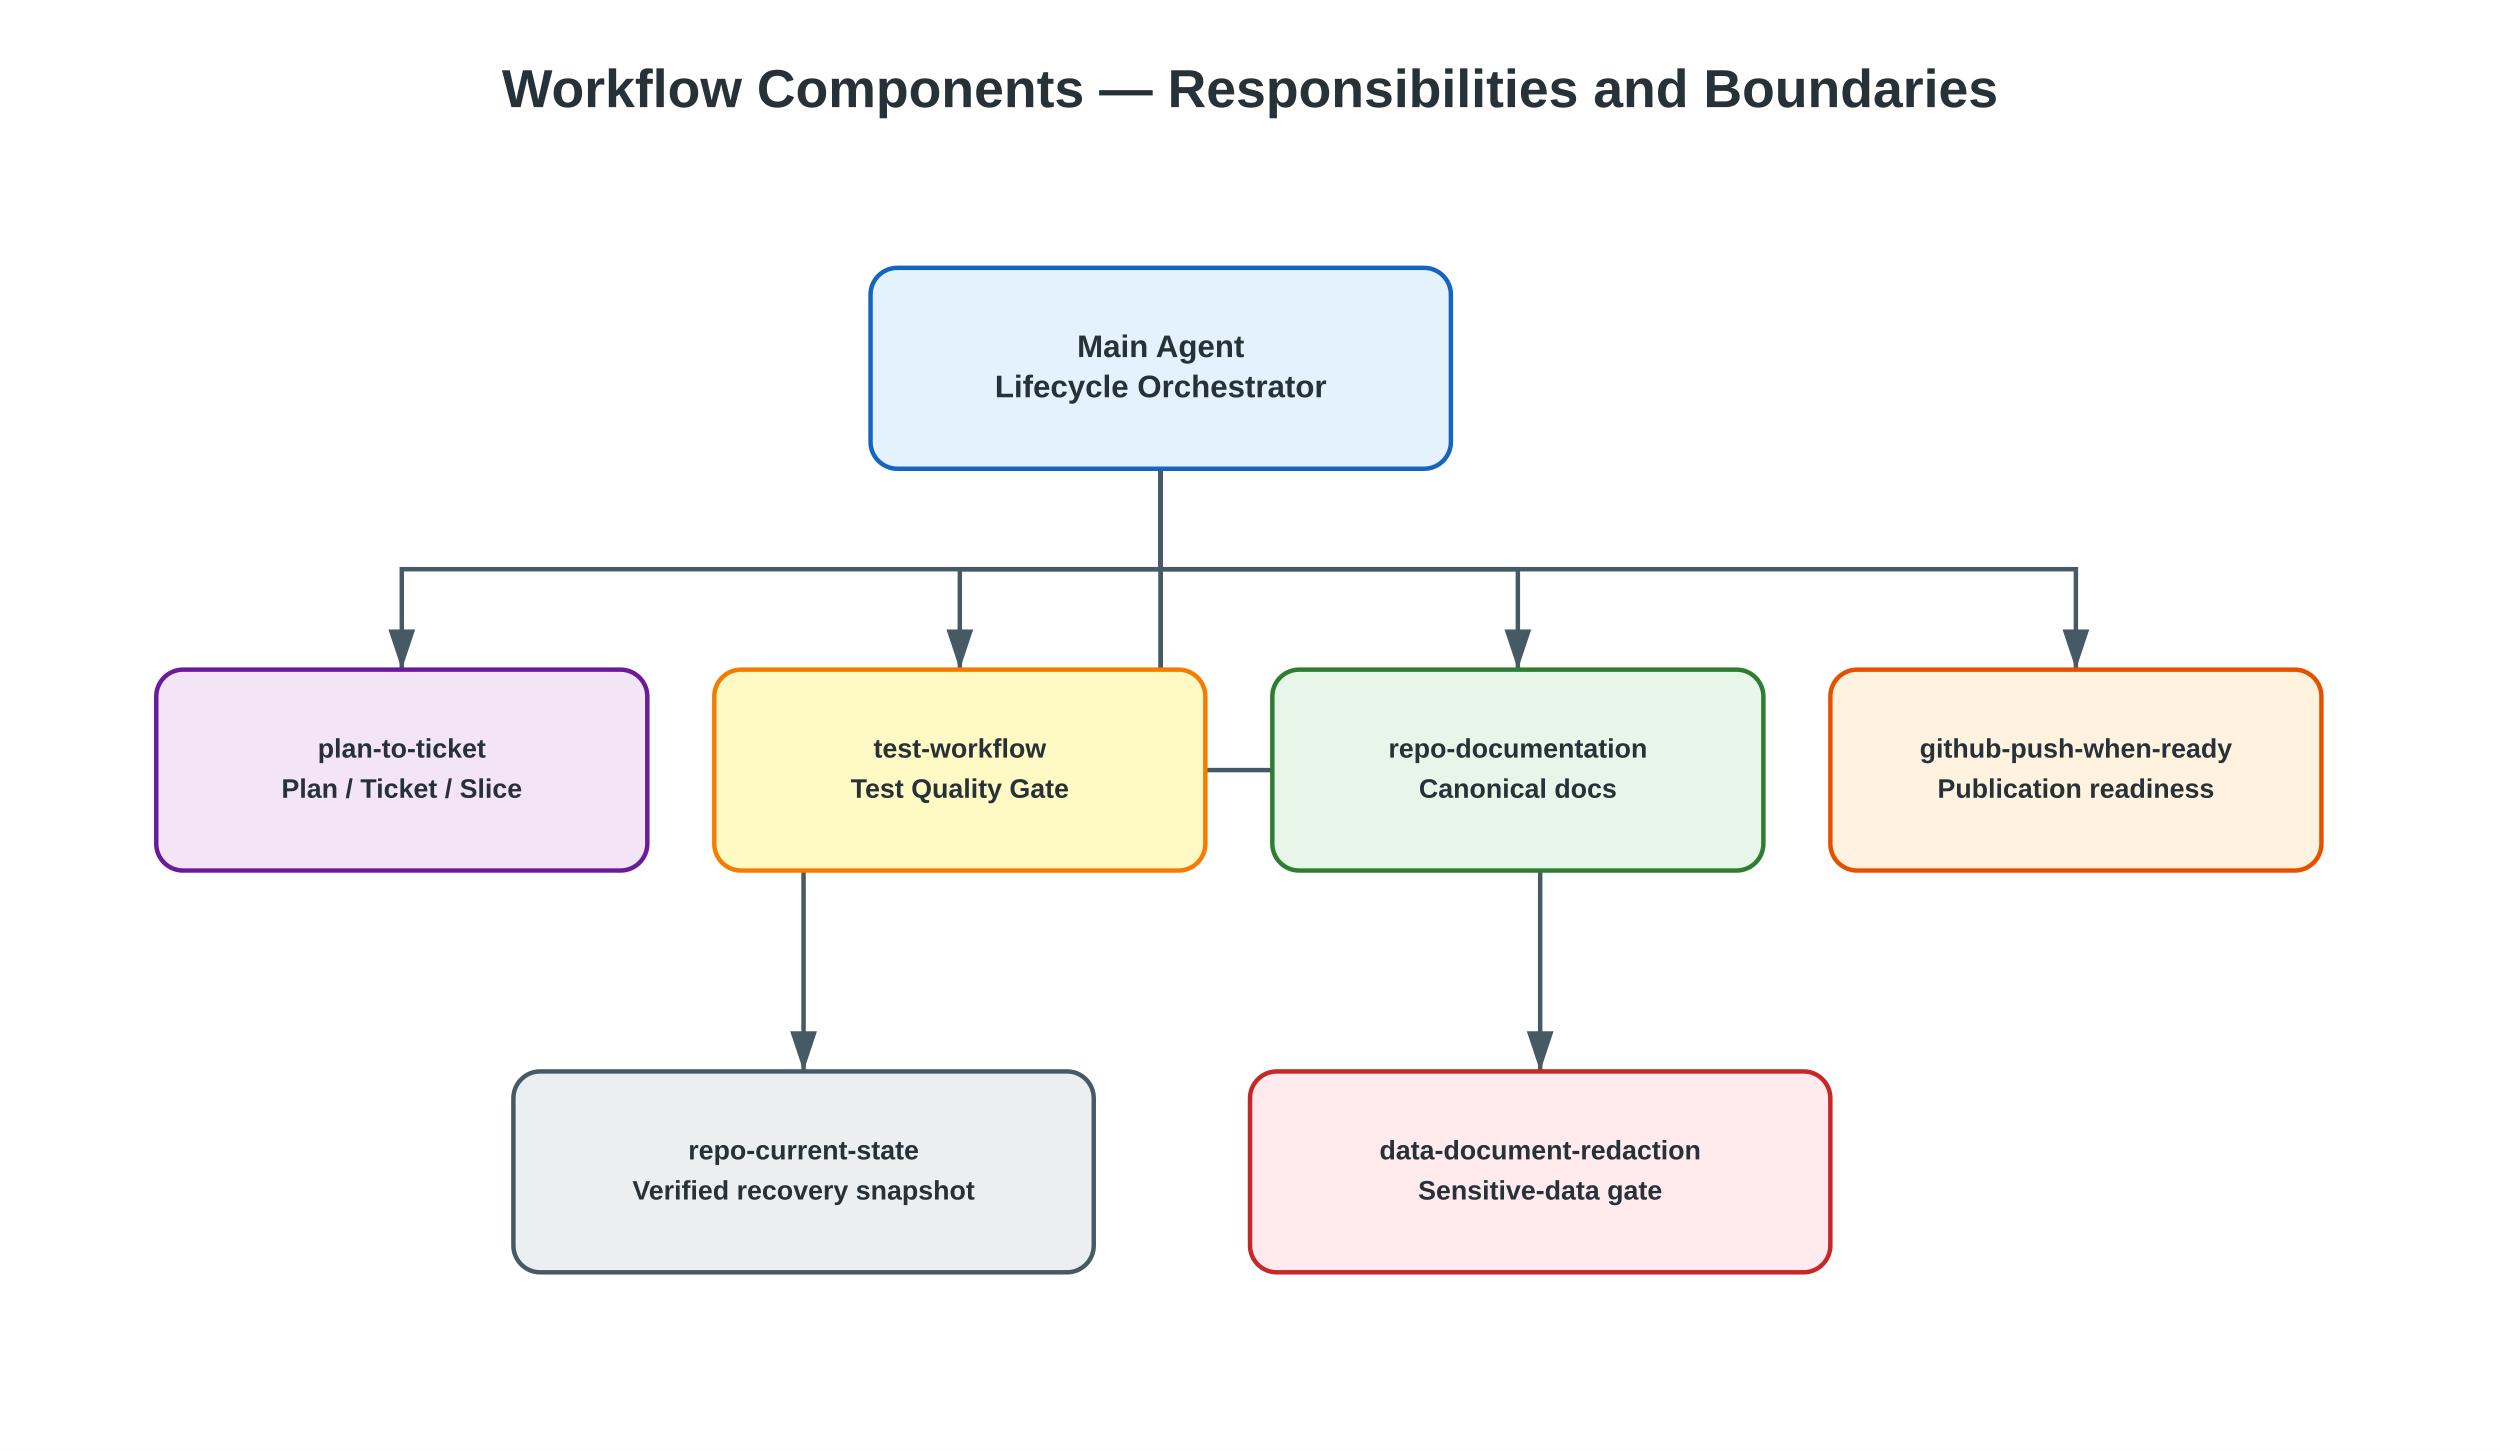
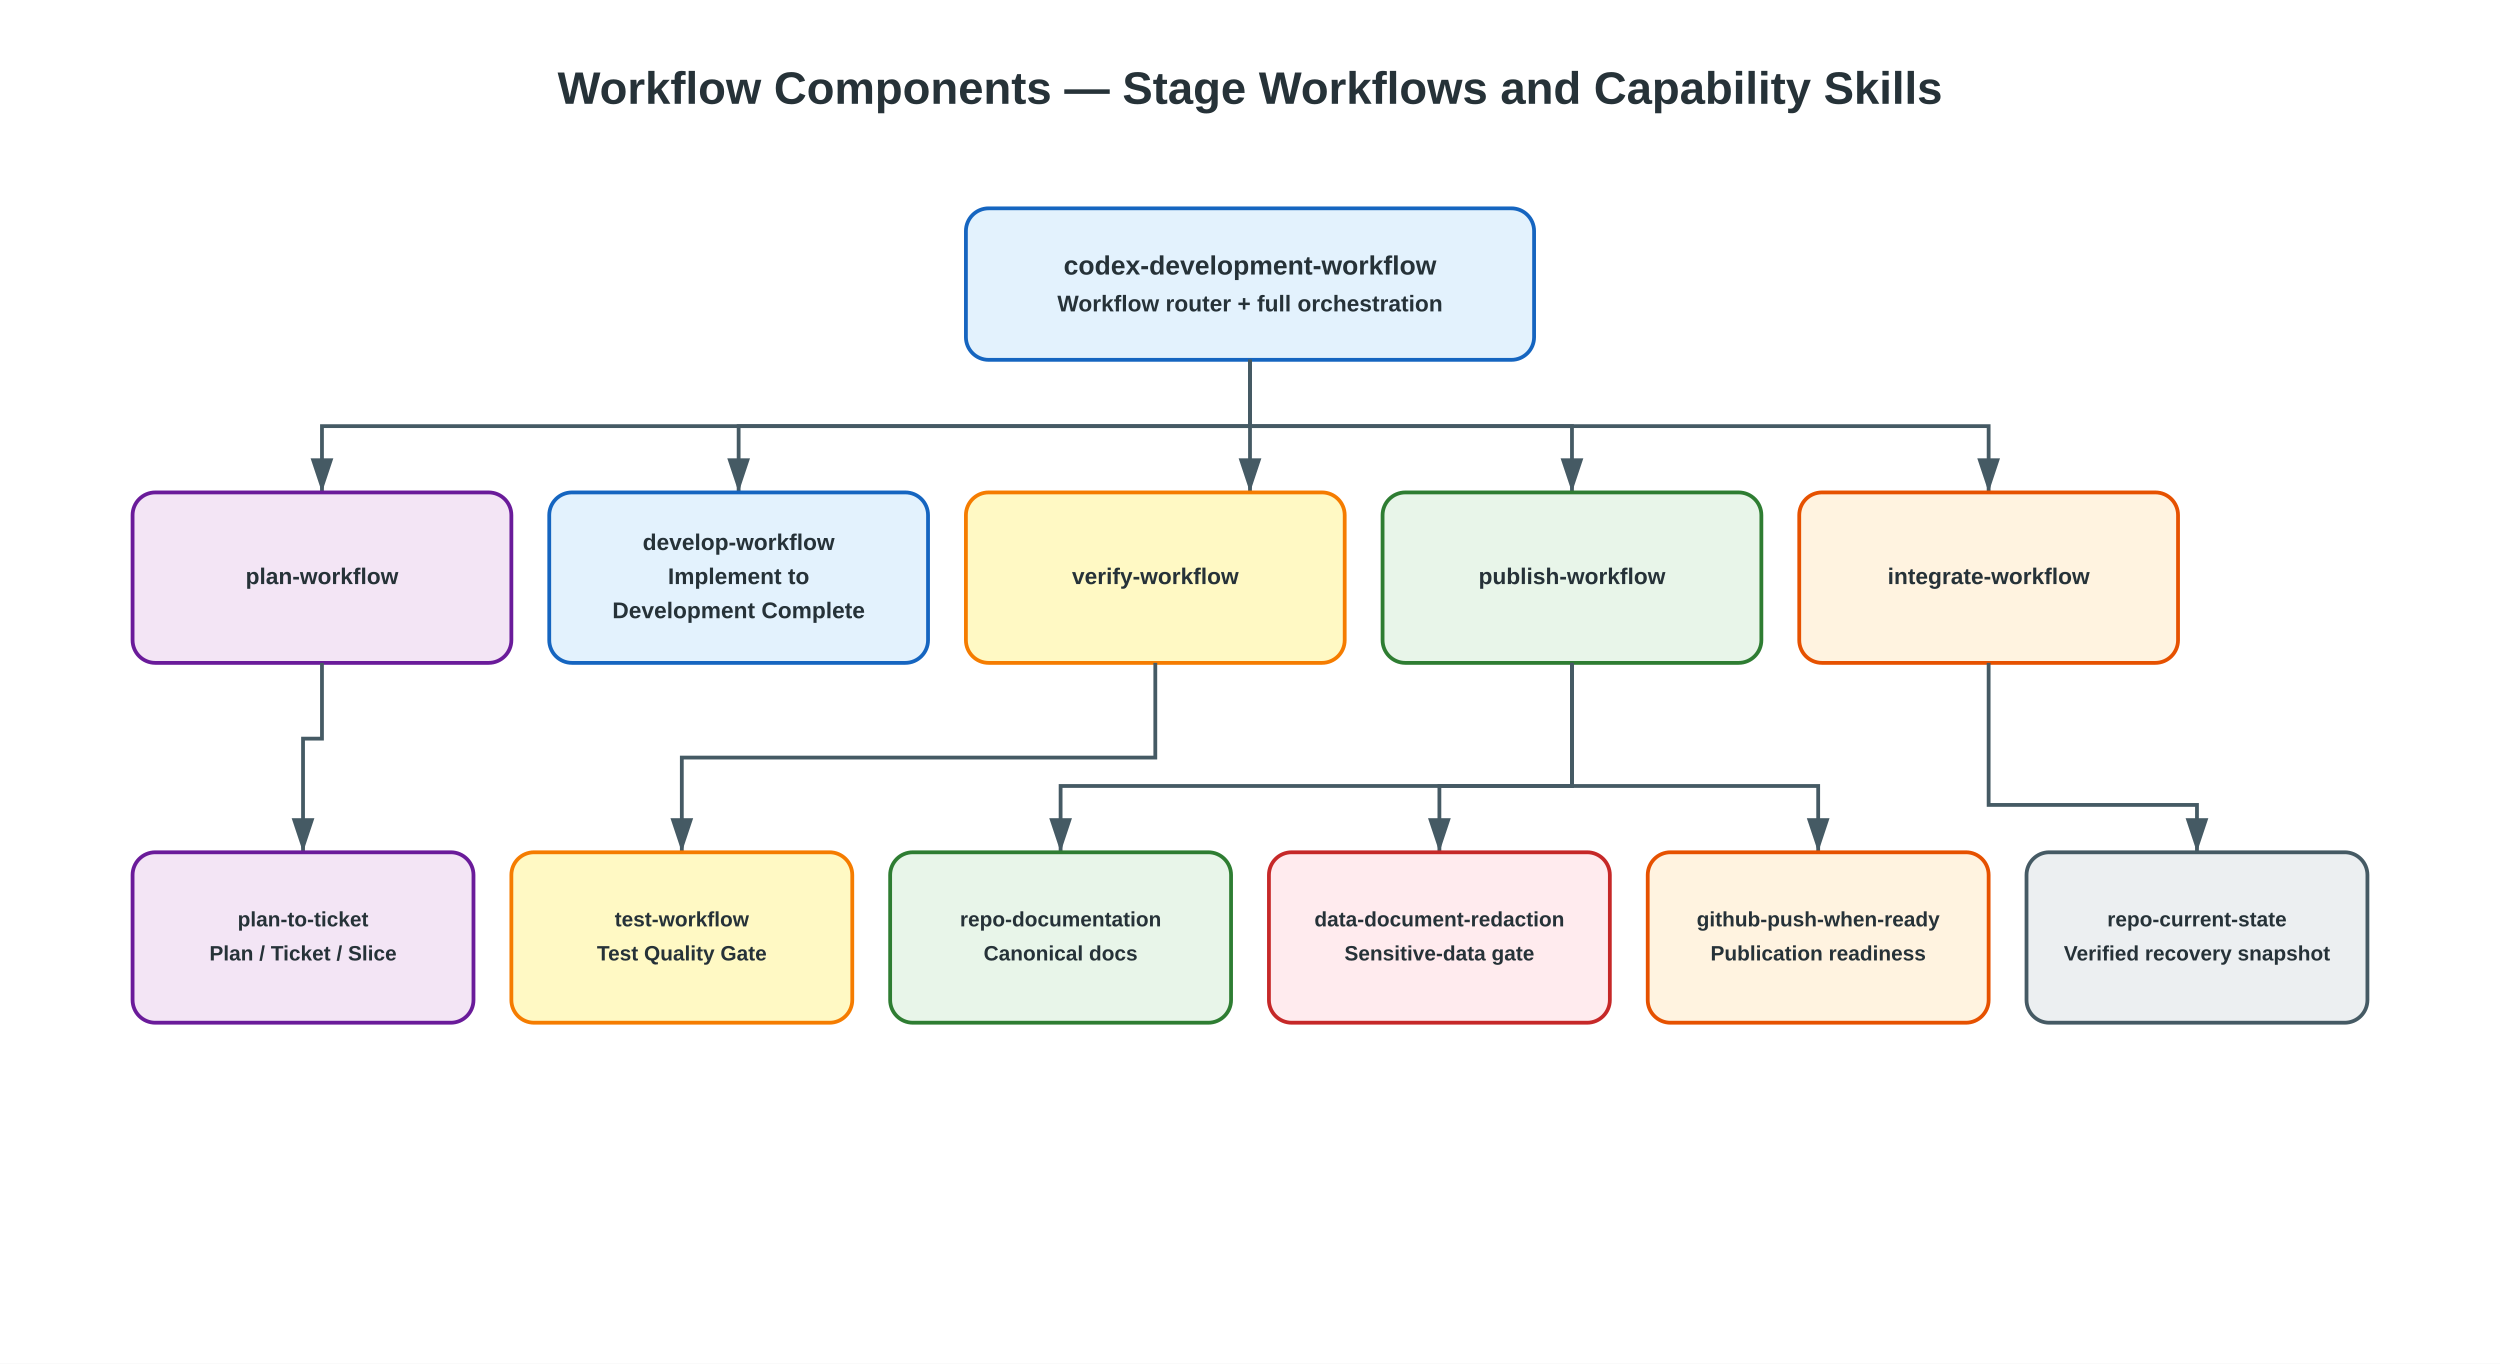
- <svg xmlns="http://www.w3.org/2000/svg" width="1120" height="650" viewBox="0 0 1120 650">
+ <svg xmlns="http://www.w3.org/2000/svg" width="1320" height="720" viewBox="0 0 1320 720">
  <defs>
    <marker id="arrow" markerWidth="10" markerHeight="10" refX="9" refY="3" orient="auto" markerUnits="strokeWidth">
      <path d="M0,0 L0,6 L9,3 z" fill="#455a64" />
    </marker>
  </defs>
  <rect width="100%" height="100%" fill="#fff" />
-   <text x="560" y="48" text-anchor="middle" font-family="Arial" font-size="24" font-weight="700" fill="#263238">Workflow Components — Responsibilities and Boundaries</text>
-   <path d="M520,210 V255 H180 V300" fill="none" stroke="#455a64" stroke-width="2" marker-end="url(#arrow)" />
-   <path d="M520,210 V255 H430 V300" fill="none" stroke="#455a64" stroke-width="2" marker-end="url(#arrow)" />
-   <path d="M520,210 V255 H680 V300" fill="none" stroke="#455a64" stroke-width="2" marker-end="url(#arrow)" />
-   <path d="M520,210 V255 H930 V300" fill="none" stroke="#455a64" stroke-width="2" marker-end="url(#arrow)" />
-   <path d="M520,210 V345 H360 V480" fill="none" stroke="#455a64" stroke-width="2" marker-end="url(#arrow)" />
-   <path d="M520,210 V345 H690 V480" fill="none" stroke="#455a64" stroke-width="2" marker-end="url(#arrow)" />
-   <rect x="390" y="120" width="260" height="90" rx="12" fill="#e3f2fd" stroke="#1565c0" stroke-width="2" />
-   <text x="520" y="156" text-anchor="middle" dominant-baseline="middle" font-family="Arial" font-size="14" font-weight="700" fill="#263238">Main Agent</text>
-   <text x="520" y="174" text-anchor="middle" dominant-baseline="middle" font-family="Arial" font-size="14" font-weight="700" fill="#263238">Lifecycle Orchestrator</text>
-   <rect x="70" y="300" width="220" height="90" rx="12" fill="#f3e5f5" stroke="#6a1b9a" stroke-width="2" />
-   <text x="180" y="336" text-anchor="middle" dominant-baseline="middle" font-family="Arial" font-size="12" font-weight="700" fill="#263238">plan-to-ticket</text>
-   <text x="180" y="354" text-anchor="middle" dominant-baseline="middle" font-family="Arial" font-size="12" font-weight="700" fill="#263238">Plan / Ticket / Slice</text>
-   <rect x="320" y="300" width="220" height="90" rx="12" fill="#fff9c4" stroke="#f57c00" stroke-width="2" />
-   <text x="430" y="336" text-anchor="middle" dominant-baseline="middle" font-family="Arial" font-size="12" font-weight="700" fill="#263238">test-workflow</text>
-   <text x="430" y="354" text-anchor="middle" dominant-baseline="middle" font-family="Arial" font-size="12" font-weight="700" fill="#263238">Test Quality Gate</text>
-   <rect x="570" y="300" width="220" height="90" rx="12" fill="#e8f5e9" stroke="#2e7d32" stroke-width="2" />
-   <text x="680" y="336" text-anchor="middle" dominant-baseline="middle" font-family="Arial" font-size="12" font-weight="700" fill="#263238">repo-documentation</text>
-   <text x="680" y="354" text-anchor="middle" dominant-baseline="middle" font-family="Arial" font-size="12" font-weight="700" fill="#263238">Canonical docs</text>
-   <rect x="820" y="300" width="220" height="90" rx="12" fill="#fff3e0" stroke="#e65100" stroke-width="2" />
-   <text x="930" y="336" text-anchor="middle" dominant-baseline="middle" font-family="Arial" font-size="12" font-weight="700" fill="#263238">github-push-when-ready</text>
-   <text x="930" y="354" text-anchor="middle" dominant-baseline="middle" font-family="Arial" font-size="12" font-weight="700" fill="#263238">Publication readiness</text>
-   <rect x="230" y="480" width="260" height="90" rx="12" fill="#eceff1" stroke="#455a64" stroke-width="2" />
-   <text x="360" y="516" text-anchor="middle" dominant-baseline="middle" font-family="Arial" font-size="12" font-weight="700" fill="#263238">repo-current-state</text>
-   <text x="360" y="534" text-anchor="middle" dominant-baseline="middle" font-family="Arial" font-size="12" font-weight="700" fill="#263238">Verified recovery snapshot</text>
-   <rect x="560" y="480" width="260" height="90" rx="12" fill="#ffebee" stroke="#c62828" stroke-width="2" />
-   <text x="690" y="516" text-anchor="middle" dominant-baseline="middle" font-family="Arial" font-size="12" font-weight="700" fill="#263238">data-document-redaction</text>
-   <text x="690" y="534" text-anchor="middle" dominant-baseline="middle" font-family="Arial" font-size="12" font-weight="700" fill="#263238">Sensitive-data gate</text>
+   <text x="660" y="48" text-anchor="middle" dominant-baseline="middle" font-family="Arial" fill="#263238" font-size="24" font-weight="700">Workflow Components — Stage Workflows and Capability Skills</text>
+   <rect x="510" y="110" width="300" height="80" rx="12" fill="#e3f2fd" stroke="#1565c0" stroke-width="2" />
+   <text x="660" y="141" text-anchor="middle" dominant-baseline="middle" font-family="Arial" fill="#263238" font-size="14" font-weight="700">codex-development-workflow</text>
+   <text x="660" y="161" text-anchor="middle" dominant-baseline="middle" font-family="Arial" fill="#263238" font-size="12" font-weight="700">Workflow router + full orchestration</text>
+   <path d="M660,190 V260" fill="none" stroke="#455a64" stroke-width="2" marker-end="url(#arrow)" />
+   <path d="M660,190 V225 H170 V260" fill="none" stroke="#455a64" stroke-width="2" marker-end="url(#arrow)" />
+   <path d="M660,190 V225 H390 V260" fill="none" stroke="#455a64" stroke-width="2" marker-end="url(#arrow)" />
+   <path d="M660,190 V225 H830 V260" fill="none" stroke="#455a64" stroke-width="2" marker-end="url(#arrow)" />
+   <path d="M660,190 V225 H1050 V260" fill="none" stroke="#455a64" stroke-width="2" marker-end="url(#arrow)" />
+   <rect x="70" y="260" width="200" height="90" rx="12" fill="#f3e5f5" stroke="#6a1b9a" stroke-width="2" />
+   <text x="170" y="305" text-anchor="middle" dominant-baseline="middle" font-family="Arial" fill="#263238" font-size="12" font-weight="700">plan-workflow</text>
+   <rect x="290" y="260" width="200" height="90" rx="12" fill="#e3f2fd" stroke="#1565c0" stroke-width="2" />
+   <text x="390" y="287" text-anchor="middle" dominant-baseline="middle" font-family="Arial" fill="#263238" font-size="12" font-weight="700">develop-workflow</text>
+   <text x="390" y="305" text-anchor="middle" dominant-baseline="middle" font-family="Arial" fill="#263238" font-size="12" font-weight="700">Implement to</text>
+   <text x="390" y="323" text-anchor="middle" dominant-baseline="middle" font-family="Arial" fill="#263238" font-size="12" font-weight="700">Development Complete</text>
+   <rect x="510" y="260" width="200" height="90" rx="12" fill="#fff9c4" stroke="#f57c00" stroke-width="2" />
+   <text x="610" y="305" text-anchor="middle" dominant-baseline="middle" font-family="Arial" fill="#263238" font-size="12" font-weight="700">verify-workflow</text>
+   <rect x="730" y="260" width="200" height="90" rx="12" fill="#e8f5e9" stroke="#2e7d32" stroke-width="2" />
+   <text x="830" y="305" text-anchor="middle" dominant-baseline="middle" font-family="Arial" fill="#263238" font-size="12" font-weight="700">publish-workflow</text>
+   <rect x="950" y="260" width="200" height="90" rx="12" fill="#fff3e0" stroke="#e65100" stroke-width="2" />
+   <text x="1050" y="305" text-anchor="middle" dominant-baseline="middle" font-family="Arial" fill="#263238" font-size="12" font-weight="700">integrate-workflow</text>
+   <path d="M170,350 V390 H160 V450" fill="none" stroke="#455a64" stroke-width="2" marker-end="url(#arrow)" />
+   <path d="M610,350 V400 H360 V450" fill="none" stroke="#455a64" stroke-width="2" marker-end="url(#arrow)" />
+   <path d="M830,350 V415 H560 V450" fill="none" stroke="#455a64" stroke-width="2" marker-end="url(#arrow)" />
+   <path d="M830,350 V415 H760 V450" fill="none" stroke="#455a64" stroke-width="2" marker-end="url(#arrow)" />
+   <path d="M830,350 V415 H960 V450" fill="none" stroke="#455a64" stroke-width="2" marker-end="url(#arrow)" />
+   <path d="M1050,350 V425 H1160 V450" fill="none" stroke="#455a64" stroke-width="2" marker-end="url(#arrow)" />
+   <rect x="70" y="450" width="180" height="90" rx="12" fill="#f3e5f5" stroke="#6a1b9a" stroke-width="2" />
+   <text x="160" y="486" text-anchor="middle" dominant-baseline="middle" font-family="Arial" fill="#263238" font-size="11" font-weight="700">plan-to-ticket</text>
+   <text x="160" y="504" text-anchor="middle" dominant-baseline="middle" font-family="Arial" fill="#263238" font-size="11" font-weight="700">Plan / Ticket / Slice</text>
+   <rect x="270" y="450" width="180" height="90" rx="12" fill="#fff9c4" stroke="#f57c00" stroke-width="2" />
+   <text x="360" y="486" text-anchor="middle" dominant-baseline="middle" font-family="Arial" fill="#263238" font-size="11" font-weight="700">test-workflow</text>
+   <text x="360" y="504" text-anchor="middle" dominant-baseline="middle" font-family="Arial" fill="#263238" font-size="11" font-weight="700">Test Quality Gate</text>
+   <rect x="470" y="450" width="180" height="90" rx="12" fill="#e8f5e9" stroke="#2e7d32" stroke-width="2" />
+   <text x="560" y="486" text-anchor="middle" dominant-baseline="middle" font-family="Arial" fill="#263238" font-size="11" font-weight="700">repo-documentation</text>
+   <text x="560" y="504" text-anchor="middle" dominant-baseline="middle" font-family="Arial" fill="#263238" font-size="11" font-weight="700">Canonical docs</text>
+   <rect x="670" y="450" width="180" height="90" rx="12" fill="#ffebee" stroke="#c62828" stroke-width="2" />
+   <text x="760" y="486" text-anchor="middle" dominant-baseline="middle" font-family="Arial" fill="#263238" font-size="11" font-weight="700">data-document-redaction</text>
+   <text x="760" y="504" text-anchor="middle" dominant-baseline="middle" font-family="Arial" fill="#263238" font-size="11" font-weight="700">Sensitive-data gate</text>
+   <rect x="870" y="450" width="180" height="90" rx="12" fill="#fff3e0" stroke="#e65100" stroke-width="2" />
+   <text x="960" y="486" text-anchor="middle" dominant-baseline="middle" font-family="Arial" fill="#263238" font-size="11" font-weight="700">github-push-when-ready</text>
+   <text x="960" y="504" text-anchor="middle" dominant-baseline="middle" font-family="Arial" fill="#263238" font-size="11" font-weight="700">Publication readiness</text>
+   <rect x="1070" y="450" width="180" height="90" rx="12" fill="#eceff1" stroke="#455a64" stroke-width="2" />
+   <text x="1160" y="486" text-anchor="middle" dominant-baseline="middle" font-family="Arial" fill="#263238" font-size="11" font-weight="700">repo-current-state</text>
+   <text x="1160" y="504" text-anchor="middle" dominant-baseline="middle" font-family="Arial" fill="#263238" font-size="11" font-weight="700">Verified recovery snapshot</text>
</svg>
